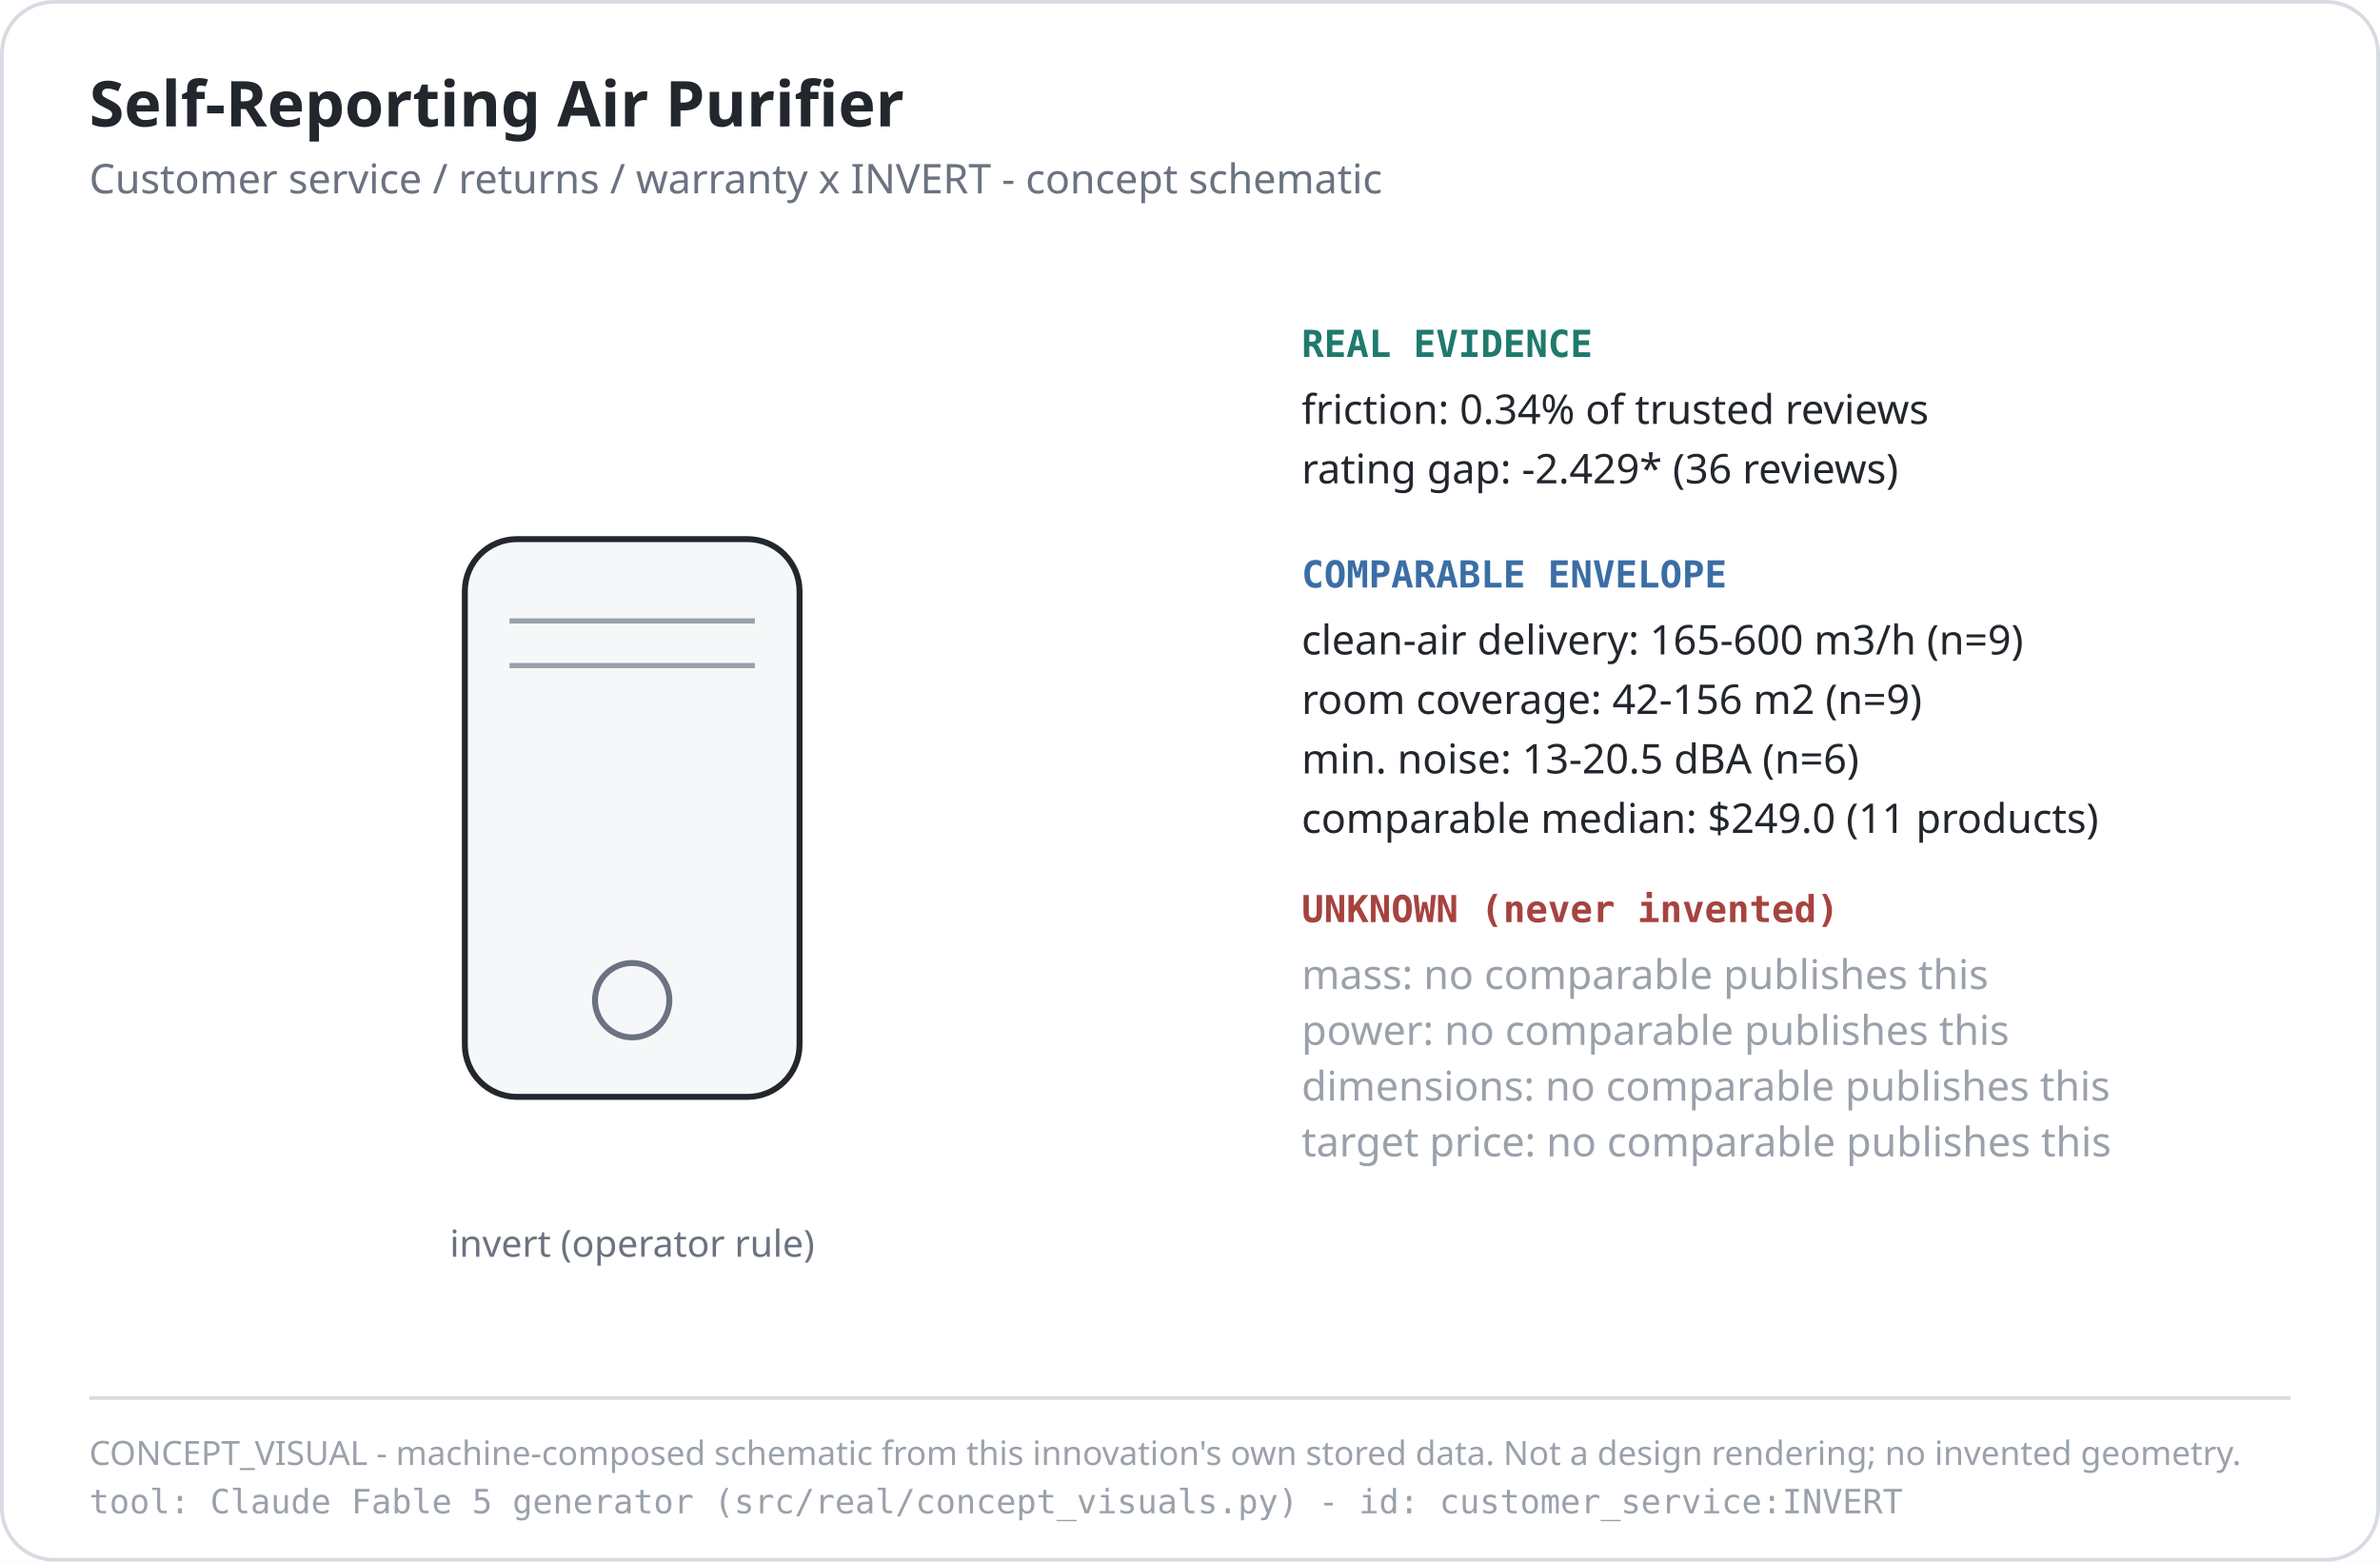
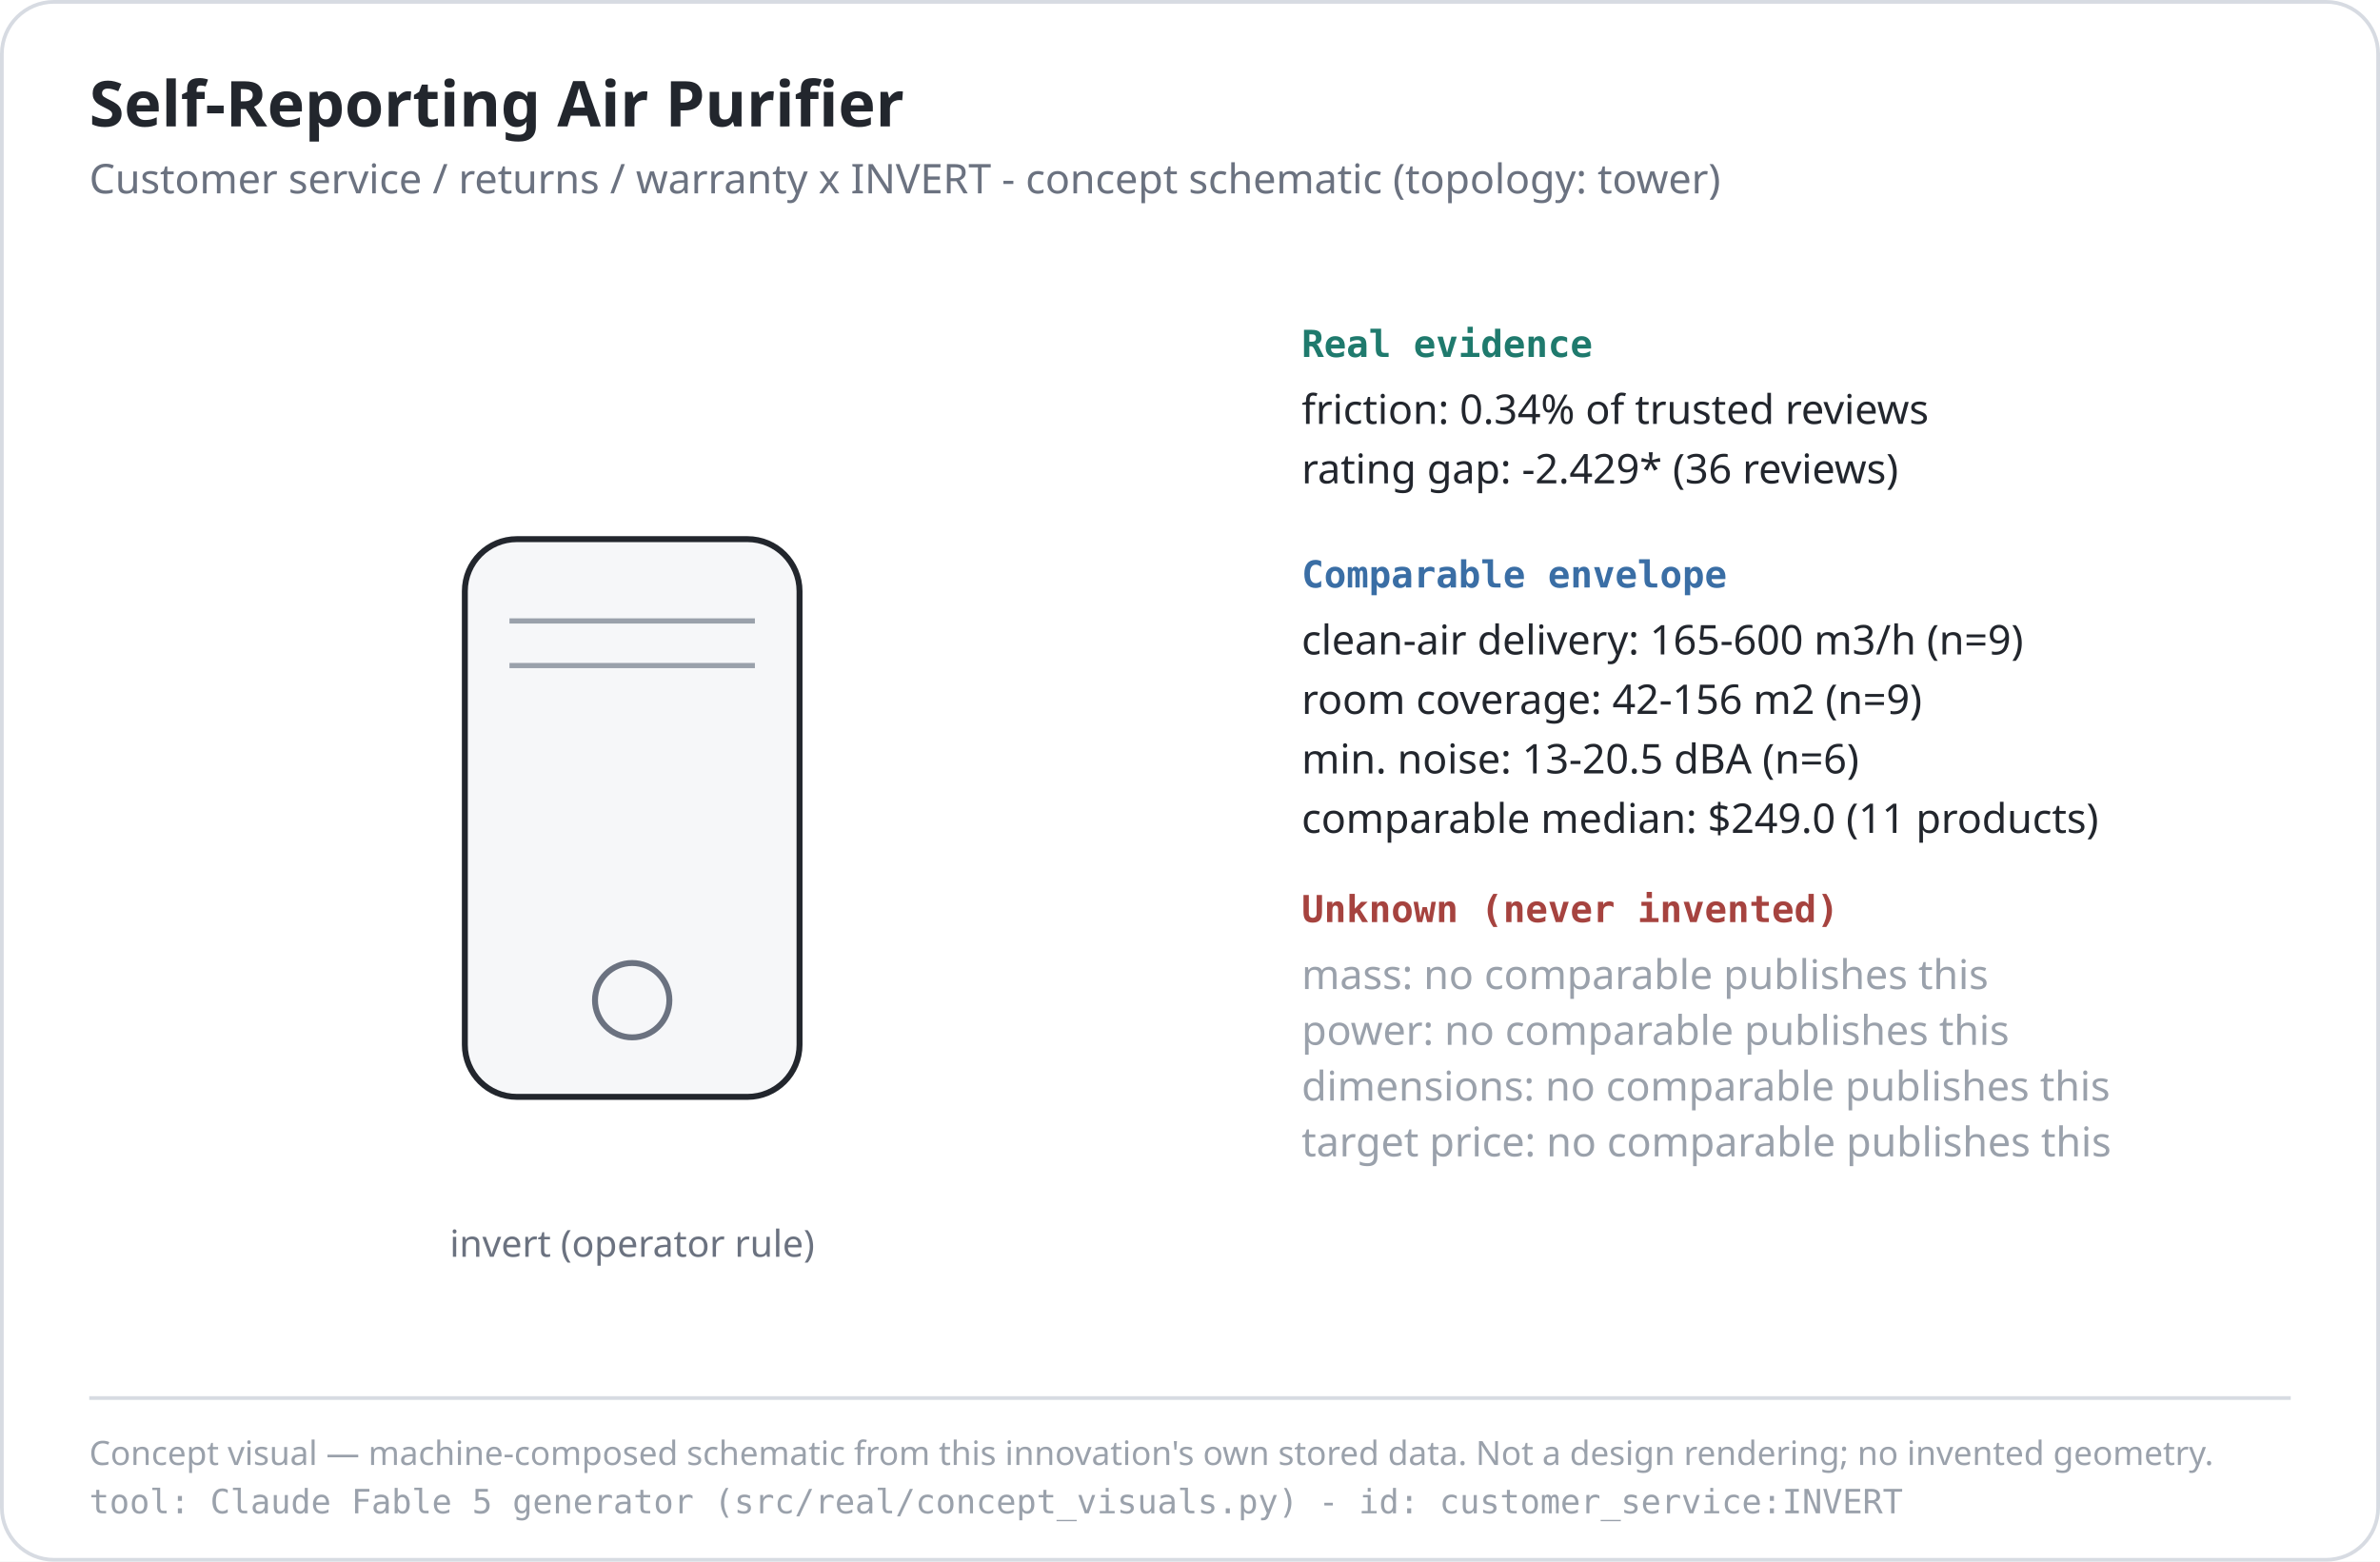
<svg xmlns="http://www.w3.org/2000/svg" viewBox="0 0 640 420" width="640" height="420">
  <rect width="640" height="420" fill="white" />
  <text x="24" y="34" font-size="17" fill="#22262d" font-family="system-ui,Segoe UI,sans-serif" font-weight="700">Self-Reporting Air Purifier</text>
-   <text x="24" y="52" font-size="11" fill="#6b7280" font-family="system-ui,Segoe UI,sans-serif">Customer service / returns / warranty x INVERT - concept schematic</text>
+   <text x="24" y="52" font-size="11" fill="#6b7280" font-family="system-ui,Segoe UI,sans-serif">Customer service / returns / warranty x INVERT - concept schematic (topology: tower)</text>
  <rect x="0.5" y="0.5" width="639" height="419" rx="14" fill="none" stroke="#d7dbe2" stroke-width="1" />
  <rect x="125.0" y="145.0" width="90" height="150" rx="14" fill="#f6f7f9" stroke="#22262d" stroke-width="1.6" />
  <line x1="137.0" y1="167.0" x2="203.0" y2="167.0" stroke="#9aa1ab" stroke-width="1.4" />
  <line x1="137.0" y1="179.0" x2="203.0" y2="179.0" stroke="#9aa1ab" stroke-width="1.4" />
  <circle cx="170" cy="269.0" r="10" fill="none" stroke="#6b7280" stroke-width="1.6" />
  <text x="170" y="338" font-size="10" fill="#6b7280" font-family="system-ui,Segoe UI,sans-serif" text-anchor="middle">invert (operator rule)</text>
-   <text x="350" y="96" font-size="10" fill="#1f7a6d" font-family="ui-monospace,Menlo,monospace" font-weight="700">REAL EVIDENCE</text>
+   <text x="350" y="96" font-size="10" fill="#1f7a6d" font-family="ui-monospace,Menlo,monospace" font-weight="700">Real evidence</text>
  <text x="350" y="114" font-size="11" fill="#22262d" font-family="system-ui,Segoe UI,sans-serif">friction: 0.34% of trusted reviews</text>
  <text x="350" y="130" font-size="11" fill="#22262d" font-family="system-ui,Segoe UI,sans-serif">rating gap: -2.429* (36 reviews)</text>
-   <text x="350" y="158" font-size="10" fill="#3a6ea5" font-family="ui-monospace,Menlo,monospace" font-weight="700">COMPARABLE ENVELOPE</text>
+   <text x="350" y="158" font-size="10" fill="#3a6ea5" font-family="ui-monospace,Menlo,monospace" font-weight="700">Comparable envelope</text>
  <text x="350" y="176" font-size="11" fill="#22262d" font-family="system-ui,Segoe UI,sans-serif">clean-air delivery: 165-600 m3/h (n=9)</text>
  <text x="350" y="192" font-size="11" fill="#22262d" font-family="system-ui,Segoe UI,sans-serif">room coverage: 42-156 m2 (n=9)</text>
  <text x="350" y="208" font-size="11" fill="#22262d" font-family="system-ui,Segoe UI,sans-serif">min. noise: 13-20.5 dBA (n=6)</text>
  <text x="350" y="224" font-size="11" fill="#22262d" font-family="system-ui,Segoe UI,sans-serif">comparable median: $249.0 (11 products)</text>
-   <text x="350" y="248" font-size="10" fill="#a6433f" font-family="ui-monospace,Menlo,monospace" font-weight="700">UNKNOWN (never invented)</text>
+   <text x="350" y="248" font-size="10" fill="#a6433f" font-family="ui-monospace,Menlo,monospace" font-weight="700">Unknown (never invented)</text>
  <text x="350" y="266" font-size="11" fill="#9aa1ab" font-family="system-ui,Segoe UI,sans-serif">mass: no comparable publishes this</text>
  <text x="350" y="281" font-size="11" fill="#9aa1ab" font-family="system-ui,Segoe UI,sans-serif">power: no comparable publishes this</text>
  <text x="350" y="296" font-size="11" fill="#9aa1ab" font-family="system-ui,Segoe UI,sans-serif">dimensions: no comparable publishes this</text>
  <text x="350" y="311" font-size="11" fill="#9aa1ab" font-family="system-ui,Segoe UI,sans-serif">target price: no comparable publishes this</text>
  <line x1="24" y1="376" x2="616" y2="376" stroke="#d7dbe2" stroke-width="1" />
-   <text x="24" y="394" font-size="9" fill="#9aa1ab" font-family="system-ui,Segoe UI,sans-serif">CONCEPT_VISUAL - machine-composed schematic from this innovation's own stored data. Not a design rendering; no invented geometry.</text>
+   <text x="24" y="394" font-size="9" fill="#9aa1ab" font-family="system-ui,Segoe UI,sans-serif">Concept visual — machine-composed schematic from this innovation's own stored data. Not a design rendering; no invented geometry.</text>
  <text x="24" y="407" font-size="9" fill="#9aa1ab" font-family="ui-monospace,Menlo,monospace">tool: Claude Fable 5 generator (src/real/concept_visuals.py) - id: customer_service:INVERT</text>
</svg>
